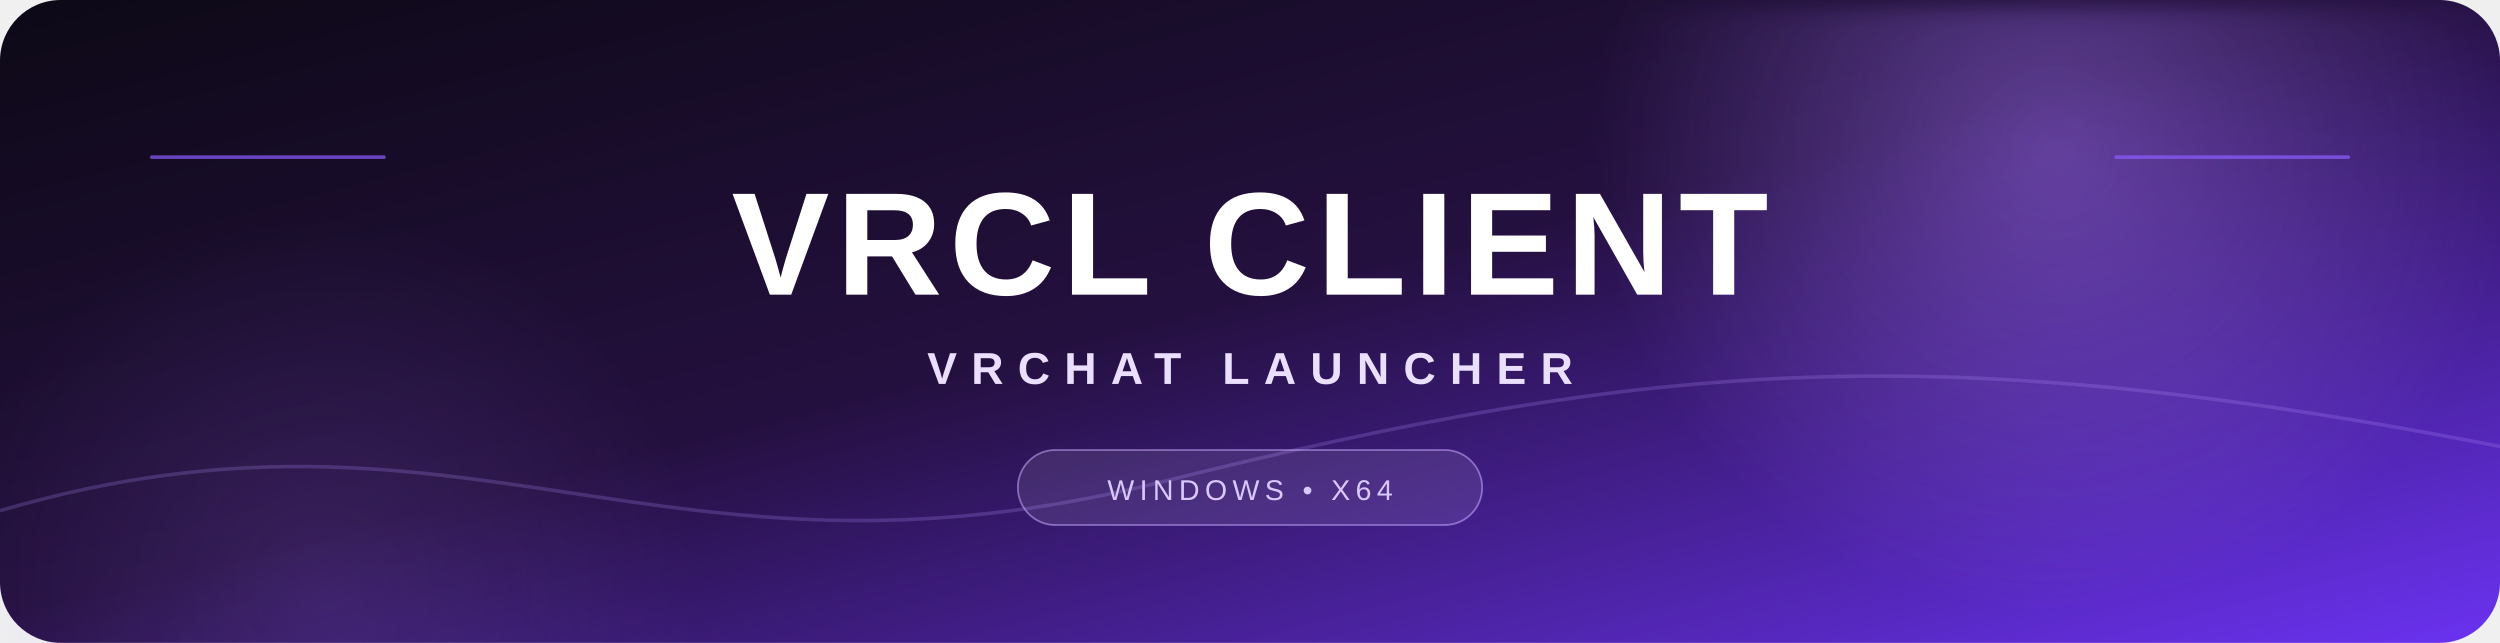
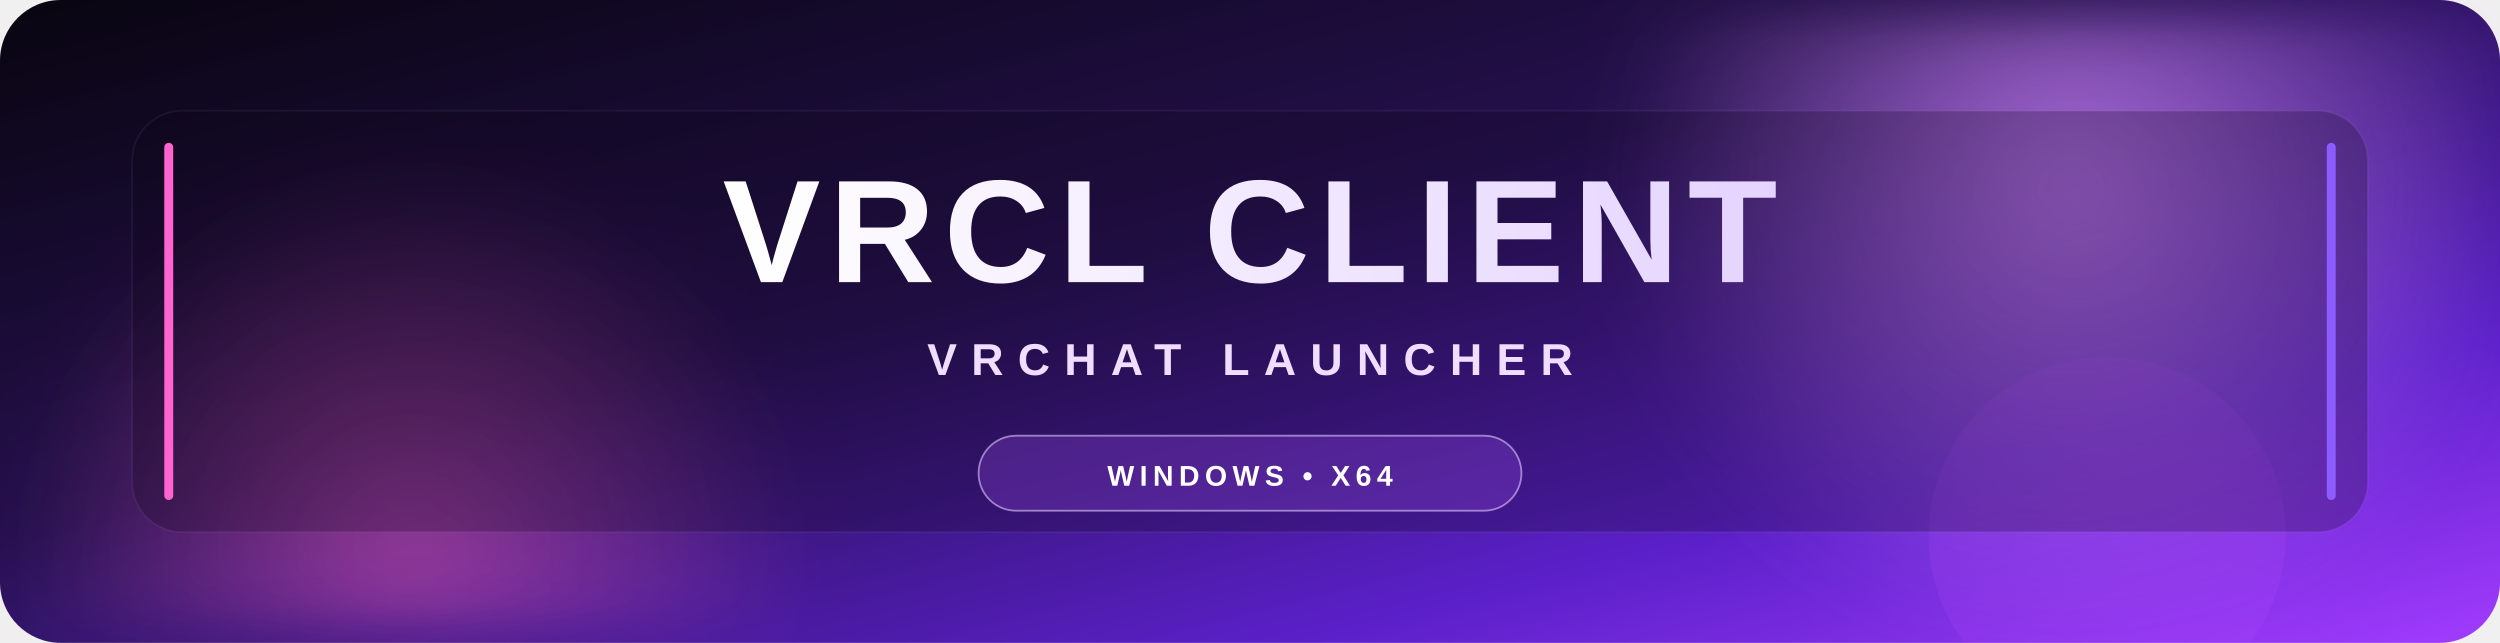
<svg xmlns="http://www.w3.org/2000/svg" viewBox="0 0 1400 360" role="img" aria-labelledby="title desc">
  <defs>
    <linearGradient id="bg" x1="0" y1="0" x2="1" y2="1">
-       <stop stop-color="#0d0916" />
-       <stop offset=".48" stop-color="#24103f" />
-       <stop offset="1" stop-color="#6b32f2" />
+       <stop stop-color="#08050f" />
+       <stop offset=".42" stop-color="#24104d" />
+       <stop offset=".76" stop-color="#5b20c9" />
+       <stop offset="1" stop-color="#a33cff" />
    </linearGradient>
-     <radialGradient id="glow">
-       <stop stop-color="#a878ff" stop-opacity=".45" />
-       <stop offset="1" stop-color="#a878ff" stop-opacity="0" />
+     <radialGradient id="purple">
+       <stop stop-color="#d58cff" stop-opacity=".72" />
+       <stop offset="1" stop-color="#d58cff" stop-opacity="0" />
    </radialGradient>
-     <linearGradient id="accent">
-       <stop stop-color="#9c70ff" />
-       <stop offset="1" stop-color="#e0c9ff" />
+     <radialGradient id="pink">
+       <stop stop-color="#ff62c8" stop-opacity=".48" />
+       <stop offset="1" stop-color="#ff62c8" stop-opacity="0" />
+     </radialGradient>
+     <linearGradient id="white">
+       <stop stop-color="#fff" />
+       <stop offset="1" stop-color="#e5d4ff" />
    </linearGradient>
-     <filter id="shadow">
-       <feGaussianBlur stdDeviation="9" />
+     <filter id="blur">
+       <feGaussianBlur stdDeviation="22" />
    </filter>
  </defs>
  <rect width="1400" height="360" rx="34" fill="url(#bg)" />
-   <circle cx="1150" cy="85" r="260" fill="url(#glow)" filter="url(#shadow)" />
-   <circle cx="180" cy="330" r="210" fill="url(#glow)" opacity=".35" />
-   <path d="M0 286 C260 210 370 340 650 270 S1090 190 1400 250" fill="none" stroke="#b991ff" stroke-opacity=".22" stroke-width="2" />
-   <path d="M85 72h300 M1015 72h300" stroke="url(#accent)" stroke-width="4" stroke-linecap="round" />
-   <path d="M85 88h130 M1185 88h130" stroke="#8c5cff" stroke-width="2" stroke-linecap="round" opacity=".7" />
-   <text x="700" y="165" text-anchor="middle" fill="#fff" font-family="Segoe UI,Arial,sans-serif" font-size="82" font-weight="800" letter-spacing="4">VRCL CLIENT</text>
-   <text x="700" y="215" text-anchor="middle" fill="#eadfff" font-family="Segoe UI,Arial,sans-serif" font-size="25" font-weight="600" letter-spacing="8">VRCHAT LAUNCHER</text>
-   <rect x="570" y="252" width="260" height="42" rx="21" fill="#ffffff" fill-opacity=".09" stroke="#c9abff" stroke-opacity=".55" />
-   <text x="700" y="280" text-anchor="middle" fill="#d9c8ff" font-family="Segoe UI,Arial,sans-serif" font-size="16" letter-spacing="3">WINDOWS • X64</text>
+   <circle cx="1160" cy="105" r="260" fill="url(#purple)" filter="url(#blur)" />
+   <circle cx="230" cy="310" r="220" fill="url(#pink)" filter="url(#blur)" />
+   <circle cx="1180" cy="300" r="100" fill="#b64cff" opacity=".16" />
+   <rect x="74" y="62" width="1252" height="236" rx="28" fill="#0b0614" opacity=".24" stroke="#d9b5ff" stroke-opacity=".28" />
+   <rect x="92" y="80" width="5" height="200" rx="2.5" fill="#ff63cf" />
+   <rect x="1303" y="80" width="5" height="200" rx="2.5" fill="#8c5cff" />
+   <text x="700" y="158" text-anchor="middle" fill="url(#white)" font-family="Segoe UI,Arial,sans-serif" font-size="82" font-weight="800" letter-spacing="5">VRCL CLIENT</text>
+   <text x="700" y="210" text-anchor="middle" fill="#f0ddff" font-family="Segoe UI,Arial,sans-serif" font-size="25" font-weight="600" letter-spacing="8">VRCHAT LAUNCHER</text>
+   <rect x="548" y="244" width="304" height="42" rx="21" fill="#a855f7" fill-opacity=".24" stroke="#e7cfff" stroke-opacity=".58" />
+   <text x="700" y="272" text-anchor="middle" fill="#fff" font-family="Segoe UI,Arial,sans-serif" font-size="16" font-weight="700" letter-spacing="3">WINDOWS • X64</text>
</svg>
